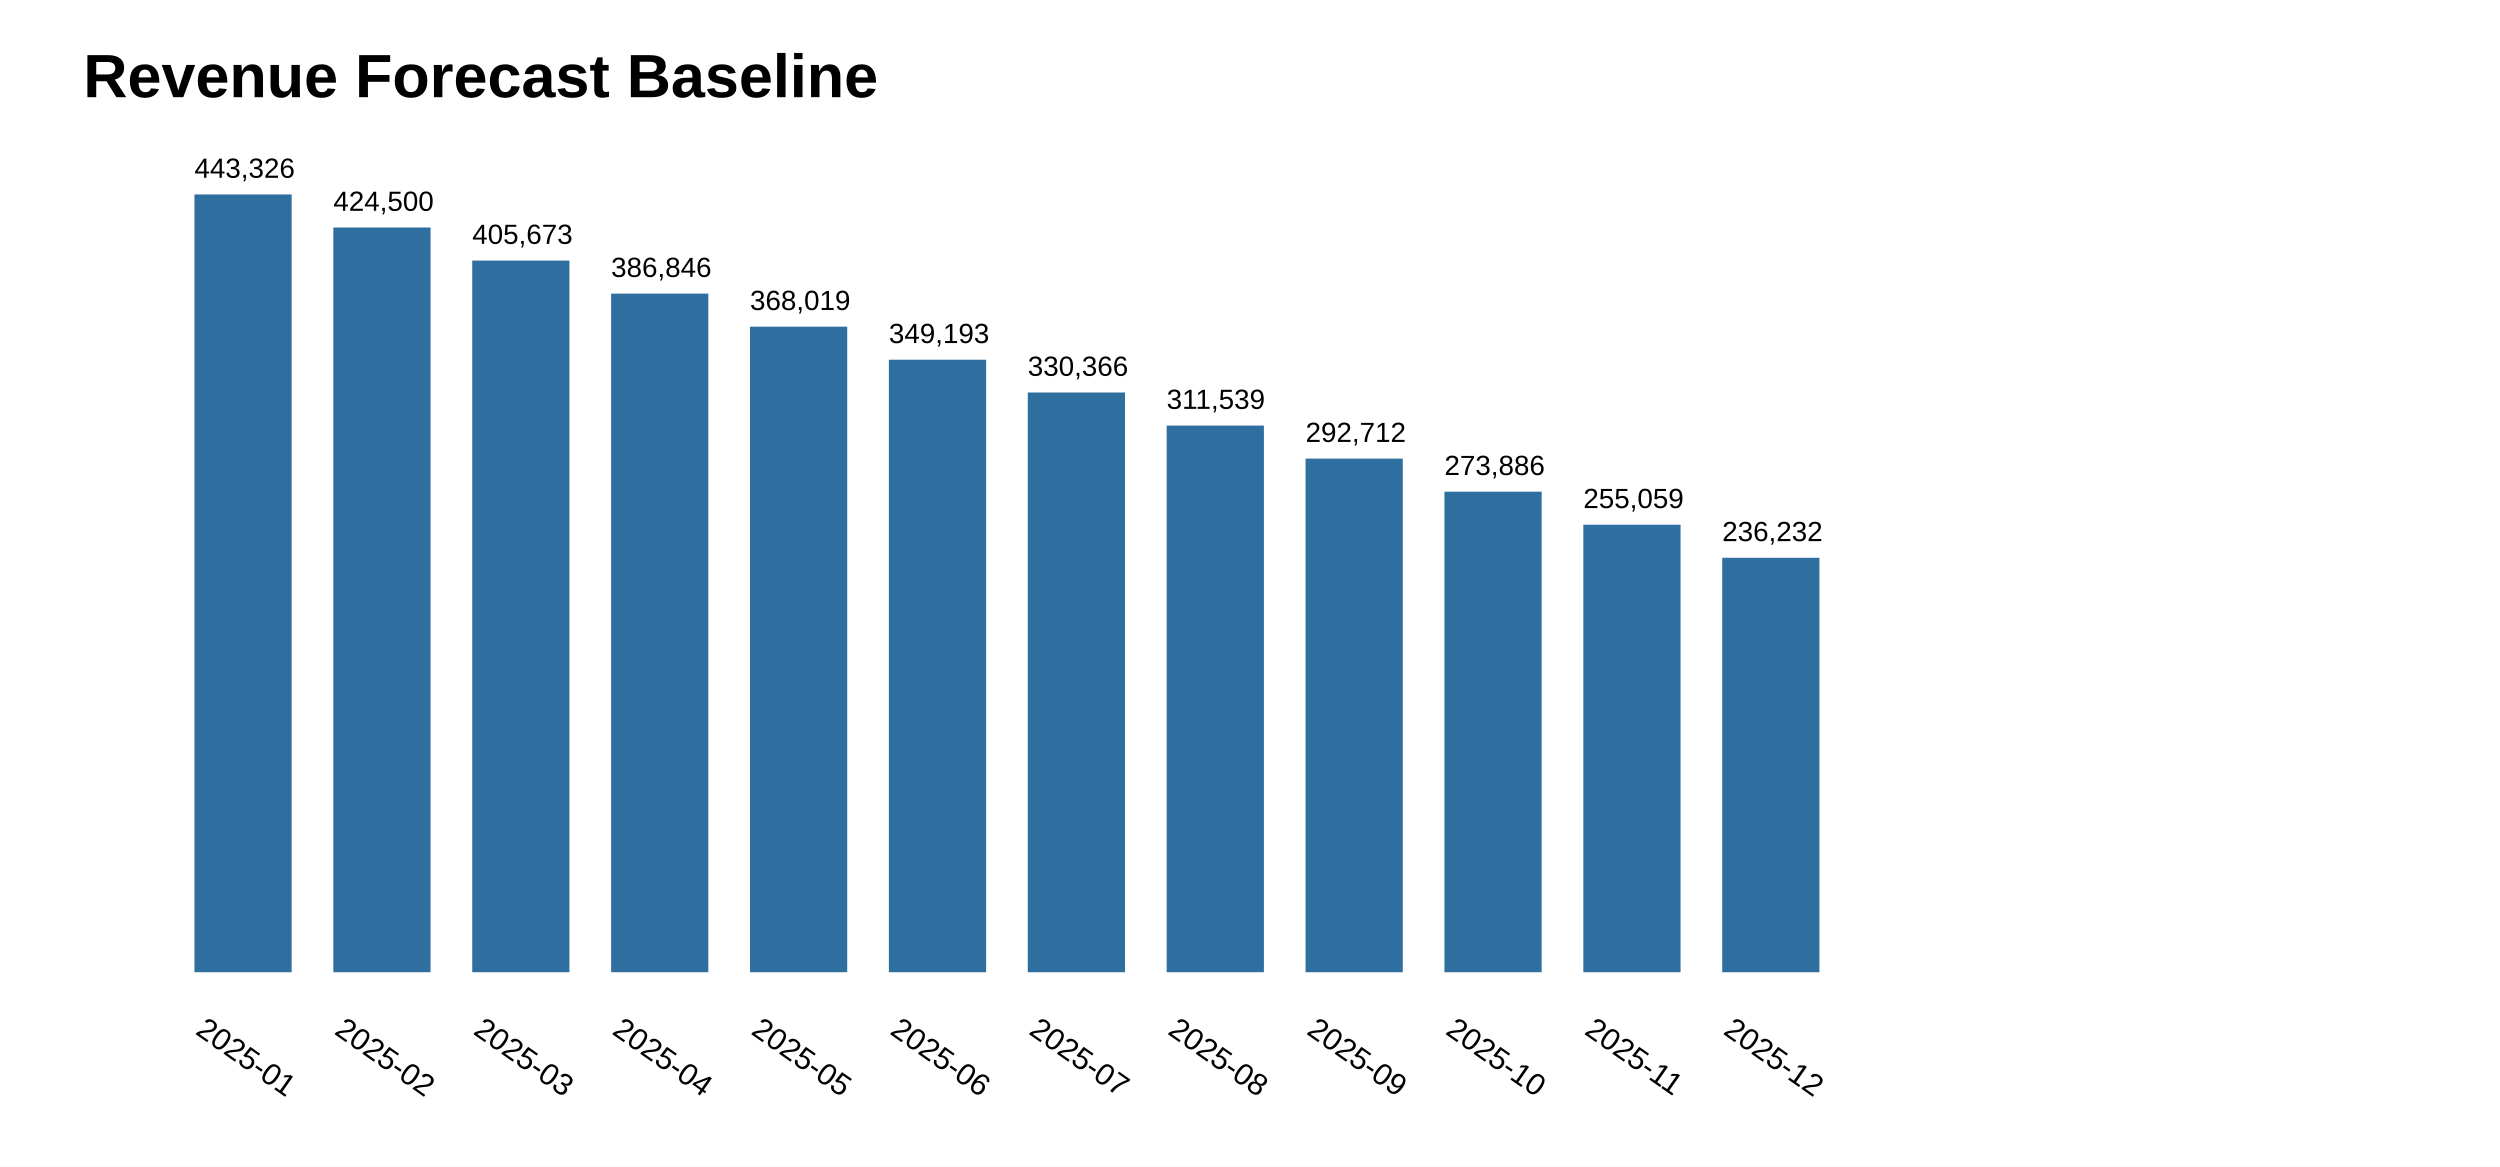
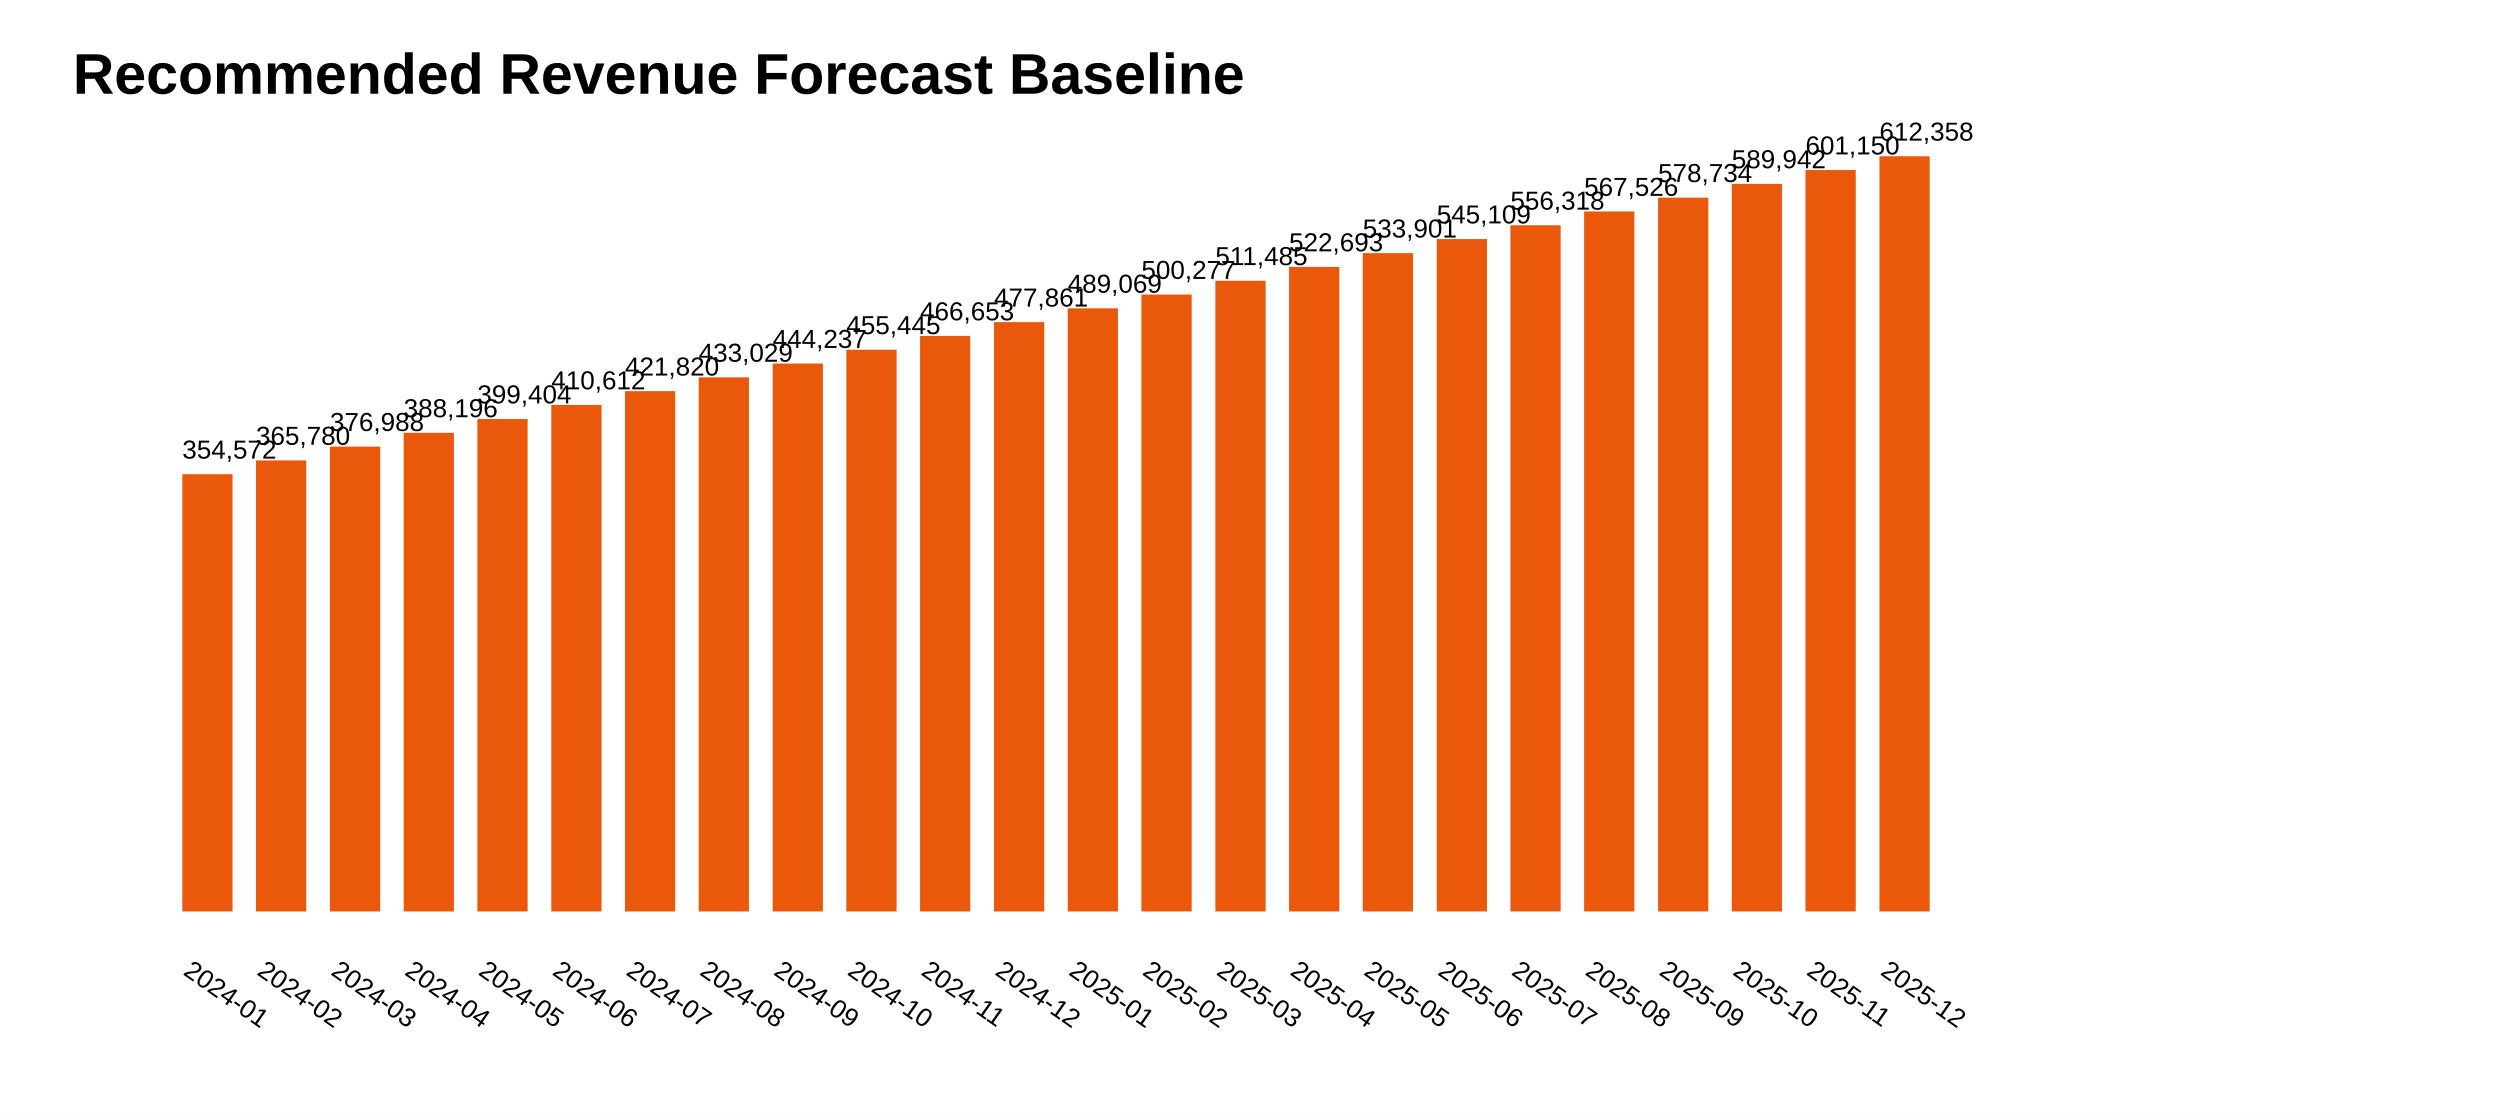
- <svg xmlns="http://www.w3.org/2000/svg" width="900" height="420" viewBox="0 0 900 420">
+ <svg xmlns="http://www.w3.org/2000/svg" width="960" height="430" viewBox="0 0 960 430">
  <rect width="100%" height="100%" fill="white" />
-   <text x="30" y="35" font-family="Arial" font-size="22" font-weight="700">Revenue Forecast Baseline</text>
-   <rect x="70.0" y="70.0" width="35.0" height="280.0" fill="#2f6f9f" />
-   <text x="70.0" y="372" font-family="Arial" font-size="11" transform="rotate(35 70.0,372)">2025-01</text>
-   <text x="70.0" y="64.0" font-family="Arial" font-size="10">443,326</text>
-   <rect x="120.0" y="81.9" width="35.0" height="268.1" fill="#2f6f9f" />
-   <text x="120.0" y="372" font-family="Arial" font-size="11" transform="rotate(35 120.0,372)">2025-02</text>
-   <text x="120.0" y="75.9" font-family="Arial" font-size="10">424,500</text>
-   <rect x="170.0" y="93.8" width="35.0" height="256.2" fill="#2f6f9f" />
-   <text x="170.0" y="372" font-family="Arial" font-size="11" transform="rotate(35 170.0,372)">2025-03</text>
-   <text x="170.0" y="87.8" font-family="Arial" font-size="10">405,673</text>
-   <rect x="220.0" y="105.7" width="35.0" height="244.3" fill="#2f6f9f" />
-   <text x="220.0" y="372" font-family="Arial" font-size="11" transform="rotate(35 220.0,372)">2025-04</text>
-   <text x="220.0" y="99.7" font-family="Arial" font-size="10">386,846</text>
-   <rect x="270.0" y="117.6" width="35.0" height="232.4" fill="#2f6f9f" />
-   <text x="270.0" y="372" font-family="Arial" font-size="11" transform="rotate(35 270.0,372)">2025-05</text>
-   <text x="270.0" y="111.6" font-family="Arial" font-size="10">368,019</text>
-   <rect x="320.0" y="129.5" width="35.0" height="220.5" fill="#2f6f9f" />
-   <text x="320.0" y="372" font-family="Arial" font-size="11" transform="rotate(35 320.0,372)">2025-06</text>
-   <text x="320.0" y="123.5" font-family="Arial" font-size="10">349,193</text>
-   <rect x="370.0" y="141.3" width="35.0" height="208.7" fill="#2f6f9f" />
-   <text x="370.0" y="372" font-family="Arial" font-size="11" transform="rotate(35 370.0,372)">2025-07</text>
-   <text x="370.0" y="135.3" font-family="Arial" font-size="10">330,366</text>
-   <rect x="420.0" y="153.2" width="35.0" height="196.8" fill="#2f6f9f" />
-   <text x="420.0" y="372" font-family="Arial" font-size="11" transform="rotate(35 420.0,372)">2025-08</text>
-   <text x="420.0" y="147.2" font-family="Arial" font-size="10">311,539</text>
-   <rect x="470.0" y="165.1" width="35.0" height="184.9" fill="#2f6f9f" />
-   <text x="470.0" y="372" font-family="Arial" font-size="11" transform="rotate(35 470.0,372)">2025-09</text>
-   <text x="470.0" y="159.1" font-family="Arial" font-size="10">292,712</text>
-   <rect x="520.0" y="177.0" width="35.0" height="173.0" fill="#2f6f9f" />
-   <text x="520.0" y="372" font-family="Arial" font-size="11" transform="rotate(35 520.0,372)">2025-10</text>
-   <text x="520.0" y="171.0" font-family="Arial" font-size="10">273,886</text>
-   <rect x="570.0" y="188.9" width="35.0" height="161.1" fill="#2f6f9f" />
-   <text x="570.0" y="372" font-family="Arial" font-size="11" transform="rotate(35 570.0,372)">2025-11</text>
-   <text x="570.0" y="182.9" font-family="Arial" font-size="10">255,059</text>
-   <rect x="620.0" y="200.8" width="35.0" height="149.2" fill="#2f6f9f" />
-   <text x="620.0" y="372" font-family="Arial" font-size="11" transform="rotate(35 620.0,372)">2025-12</text>
-   <text x="620.0" y="194.8" font-family="Arial" font-size="10">236,232</text>
+   <text x="28" y="36" font-family="Arial" font-size="22" font-weight="700">Recommended Revenue Forecast Baseline</text>
+   <rect x="70.0" y="182.1" width="19.3" height="167.9" fill="#ea580c" />
+   <text x="70.0" y="374" font-family="Arial" font-size="10" transform="rotate(35 70.0,374)">2024-01</text>
+   <text x="70.0" y="176.1" font-family="Arial" font-size="10">354,572</text>
+   <rect x="98.3" y="176.8" width="19.3" height="173.2" fill="#ea580c" />
+   <text x="98.3" y="374" font-family="Arial" font-size="10" transform="rotate(35 98.3,374)">2024-02</text>
+   <text x="98.3" y="170.8" font-family="Arial" font-size="10">365,780</text>
+   <rect x="126.7" y="171.5" width="19.3" height="178.5" fill="#ea580c" />
+   <text x="126.7" y="374" font-family="Arial" font-size="10" transform="rotate(35 126.7,374)">2024-03</text>
+   <text x="126.7" y="165.5" font-family="Arial" font-size="10">376,988</text>
+   <rect x="155.0" y="166.2" width="19.3" height="183.8" fill="#ea580c" />
+   <text x="155.0" y="374" font-family="Arial" font-size="10" transform="rotate(35 155.0,374)">2024-04</text>
+   <text x="155.0" y="160.2" font-family="Arial" font-size="10">388,196</text>
+   <rect x="183.3" y="160.9" width="19.3" height="189.1" fill="#ea580c" />
+   <text x="183.3" y="374" font-family="Arial" font-size="10" transform="rotate(35 183.3,374)">2024-05</text>
+   <text x="183.3" y="154.9" font-family="Arial" font-size="10">399,404</text>
+   <rect x="211.7" y="155.5" width="19.3" height="194.5" fill="#ea580c" />
+   <text x="211.7" y="374" font-family="Arial" font-size="10" transform="rotate(35 211.7,374)">2024-06</text>
+   <text x="211.7" y="149.5" font-family="Arial" font-size="10">410,612</text>
+   <rect x="240.0" y="150.2" width="19.3" height="199.8" fill="#ea580c" />
+   <text x="240.0" y="374" font-family="Arial" font-size="10" transform="rotate(35 240.0,374)">2024-07</text>
+   <text x="240.0" y="144.2" font-family="Arial" font-size="10">421,820</text>
+   <rect x="268.3" y="144.9" width="19.3" height="205.1" fill="#ea580c" />
+   <text x="268.3" y="374" font-family="Arial" font-size="10" transform="rotate(35 268.3,374)">2024-08</text>
+   <text x="268.3" y="138.9" font-family="Arial" font-size="10">433,029</text>
+   <rect x="296.7" y="139.6" width="19.3" height="210.4" fill="#ea580c" />
+   <text x="296.7" y="374" font-family="Arial" font-size="10" transform="rotate(35 296.7,374)">2024-09</text>
+   <text x="296.7" y="133.6" font-family="Arial" font-size="10">444,237</text>
+   <rect x="325.0" y="134.3" width="19.3" height="215.7" fill="#ea580c" />
+   <text x="325.0" y="374" font-family="Arial" font-size="10" transform="rotate(35 325.0,374)">2024-10</text>
+   <text x="325.0" y="128.3" font-family="Arial" font-size="10">455,445</text>
+   <rect x="353.3" y="129.0" width="19.3" height="221.0" fill="#ea580c" />
+   <text x="353.3" y="374" font-family="Arial" font-size="10" transform="rotate(35 353.3,374)">2024-11</text>
+   <text x="353.3" y="123.0" font-family="Arial" font-size="10">466,653</text>
+   <rect x="381.7" y="123.7" width="19.3" height="226.3" fill="#ea580c" />
+   <text x="381.7" y="374" font-family="Arial" font-size="10" transform="rotate(35 381.7,374)">2024-12</text>
+   <text x="381.7" y="117.7" font-family="Arial" font-size="10">477,861</text>
+   <rect x="410.0" y="118.4" width="19.3" height="231.6" fill="#ea580c" />
+   <text x="410.0" y="374" font-family="Arial" font-size="10" transform="rotate(35 410.0,374)">2025-01</text>
+   <text x="410.0" y="112.4" font-family="Arial" font-size="10">489,069</text>
+   <rect x="438.3" y="113.1" width="19.3" height="236.9" fill="#ea580c" />
+   <text x="438.3" y="374" font-family="Arial" font-size="10" transform="rotate(35 438.3,374)">2025-02</text>
+   <text x="438.3" y="107.1" font-family="Arial" font-size="10">500,277</text>
+   <rect x="466.7" y="107.8" width="19.3" height="242.2" fill="#ea580c" />
+   <text x="466.7" y="374" font-family="Arial" font-size="10" transform="rotate(35 466.7,374)">2025-03</text>
+   <text x="466.7" y="101.8" font-family="Arial" font-size="10">511,485</text>
+   <rect x="495.0" y="102.5" width="19.3" height="247.5" fill="#ea580c" />
+   <text x="495.0" y="374" font-family="Arial" font-size="10" transform="rotate(35 495.0,374)">2025-04</text>
+   <text x="495.0" y="96.5" font-family="Arial" font-size="10">522,693</text>
+   <rect x="523.3" y="97.2" width="19.3" height="252.8" fill="#ea580c" />
+   <text x="523.3" y="374" font-family="Arial" font-size="10" transform="rotate(35 523.3,374)">2025-05</text>
+   <text x="523.3" y="91.2" font-family="Arial" font-size="10">533,901</text>
+   <rect x="551.7" y="91.8" width="19.3" height="258.2" fill="#ea580c" />
+   <text x="551.7" y="374" font-family="Arial" font-size="10" transform="rotate(35 551.7,374)">2025-06</text>
+   <text x="551.7" y="85.8" font-family="Arial" font-size="10">545,109</text>
+   <rect x="580.0" y="86.5" width="19.3" height="263.5" fill="#ea580c" />
+   <text x="580.0" y="374" font-family="Arial" font-size="10" transform="rotate(35 580.0,374)">2025-07</text>
+   <text x="580.0" y="80.5" font-family="Arial" font-size="10">556,318</text>
+   <rect x="608.3" y="81.2" width="19.3" height="268.8" fill="#ea580c" />
+   <text x="608.3" y="374" font-family="Arial" font-size="10" transform="rotate(35 608.3,374)">2025-08</text>
+   <text x="608.3" y="75.2" font-family="Arial" font-size="10">567,526</text>
+   <rect x="636.7" y="75.9" width="19.3" height="274.1" fill="#ea580c" />
+   <text x="636.7" y="374" font-family="Arial" font-size="10" transform="rotate(35 636.7,374)">2025-09</text>
+   <text x="636.7" y="69.9" font-family="Arial" font-size="10">578,734</text>
+   <rect x="665.0" y="70.6" width="19.3" height="279.4" fill="#ea580c" />
+   <text x="665.0" y="374" font-family="Arial" font-size="10" transform="rotate(35 665.0,374)">2025-10</text>
+   <text x="665.0" y="64.6" font-family="Arial" font-size="10">589,942</text>
+   <rect x="693.3" y="65.3" width="19.3" height="284.7" fill="#ea580c" />
+   <text x="693.3" y="374" font-family="Arial" font-size="10" transform="rotate(35 693.3,374)">2025-11</text>
+   <text x="693.3" y="59.3" font-family="Arial" font-size="10">601,150</text>
+   <rect x="721.7" y="60.0" width="19.3" height="290.0" fill="#ea580c" />
+   <text x="721.7" y="374" font-family="Arial" font-size="10" transform="rotate(35 721.7,374)">2025-12</text>
+   <text x="721.7" y="54.0" font-family="Arial" font-size="10">612,358</text>
</svg>
